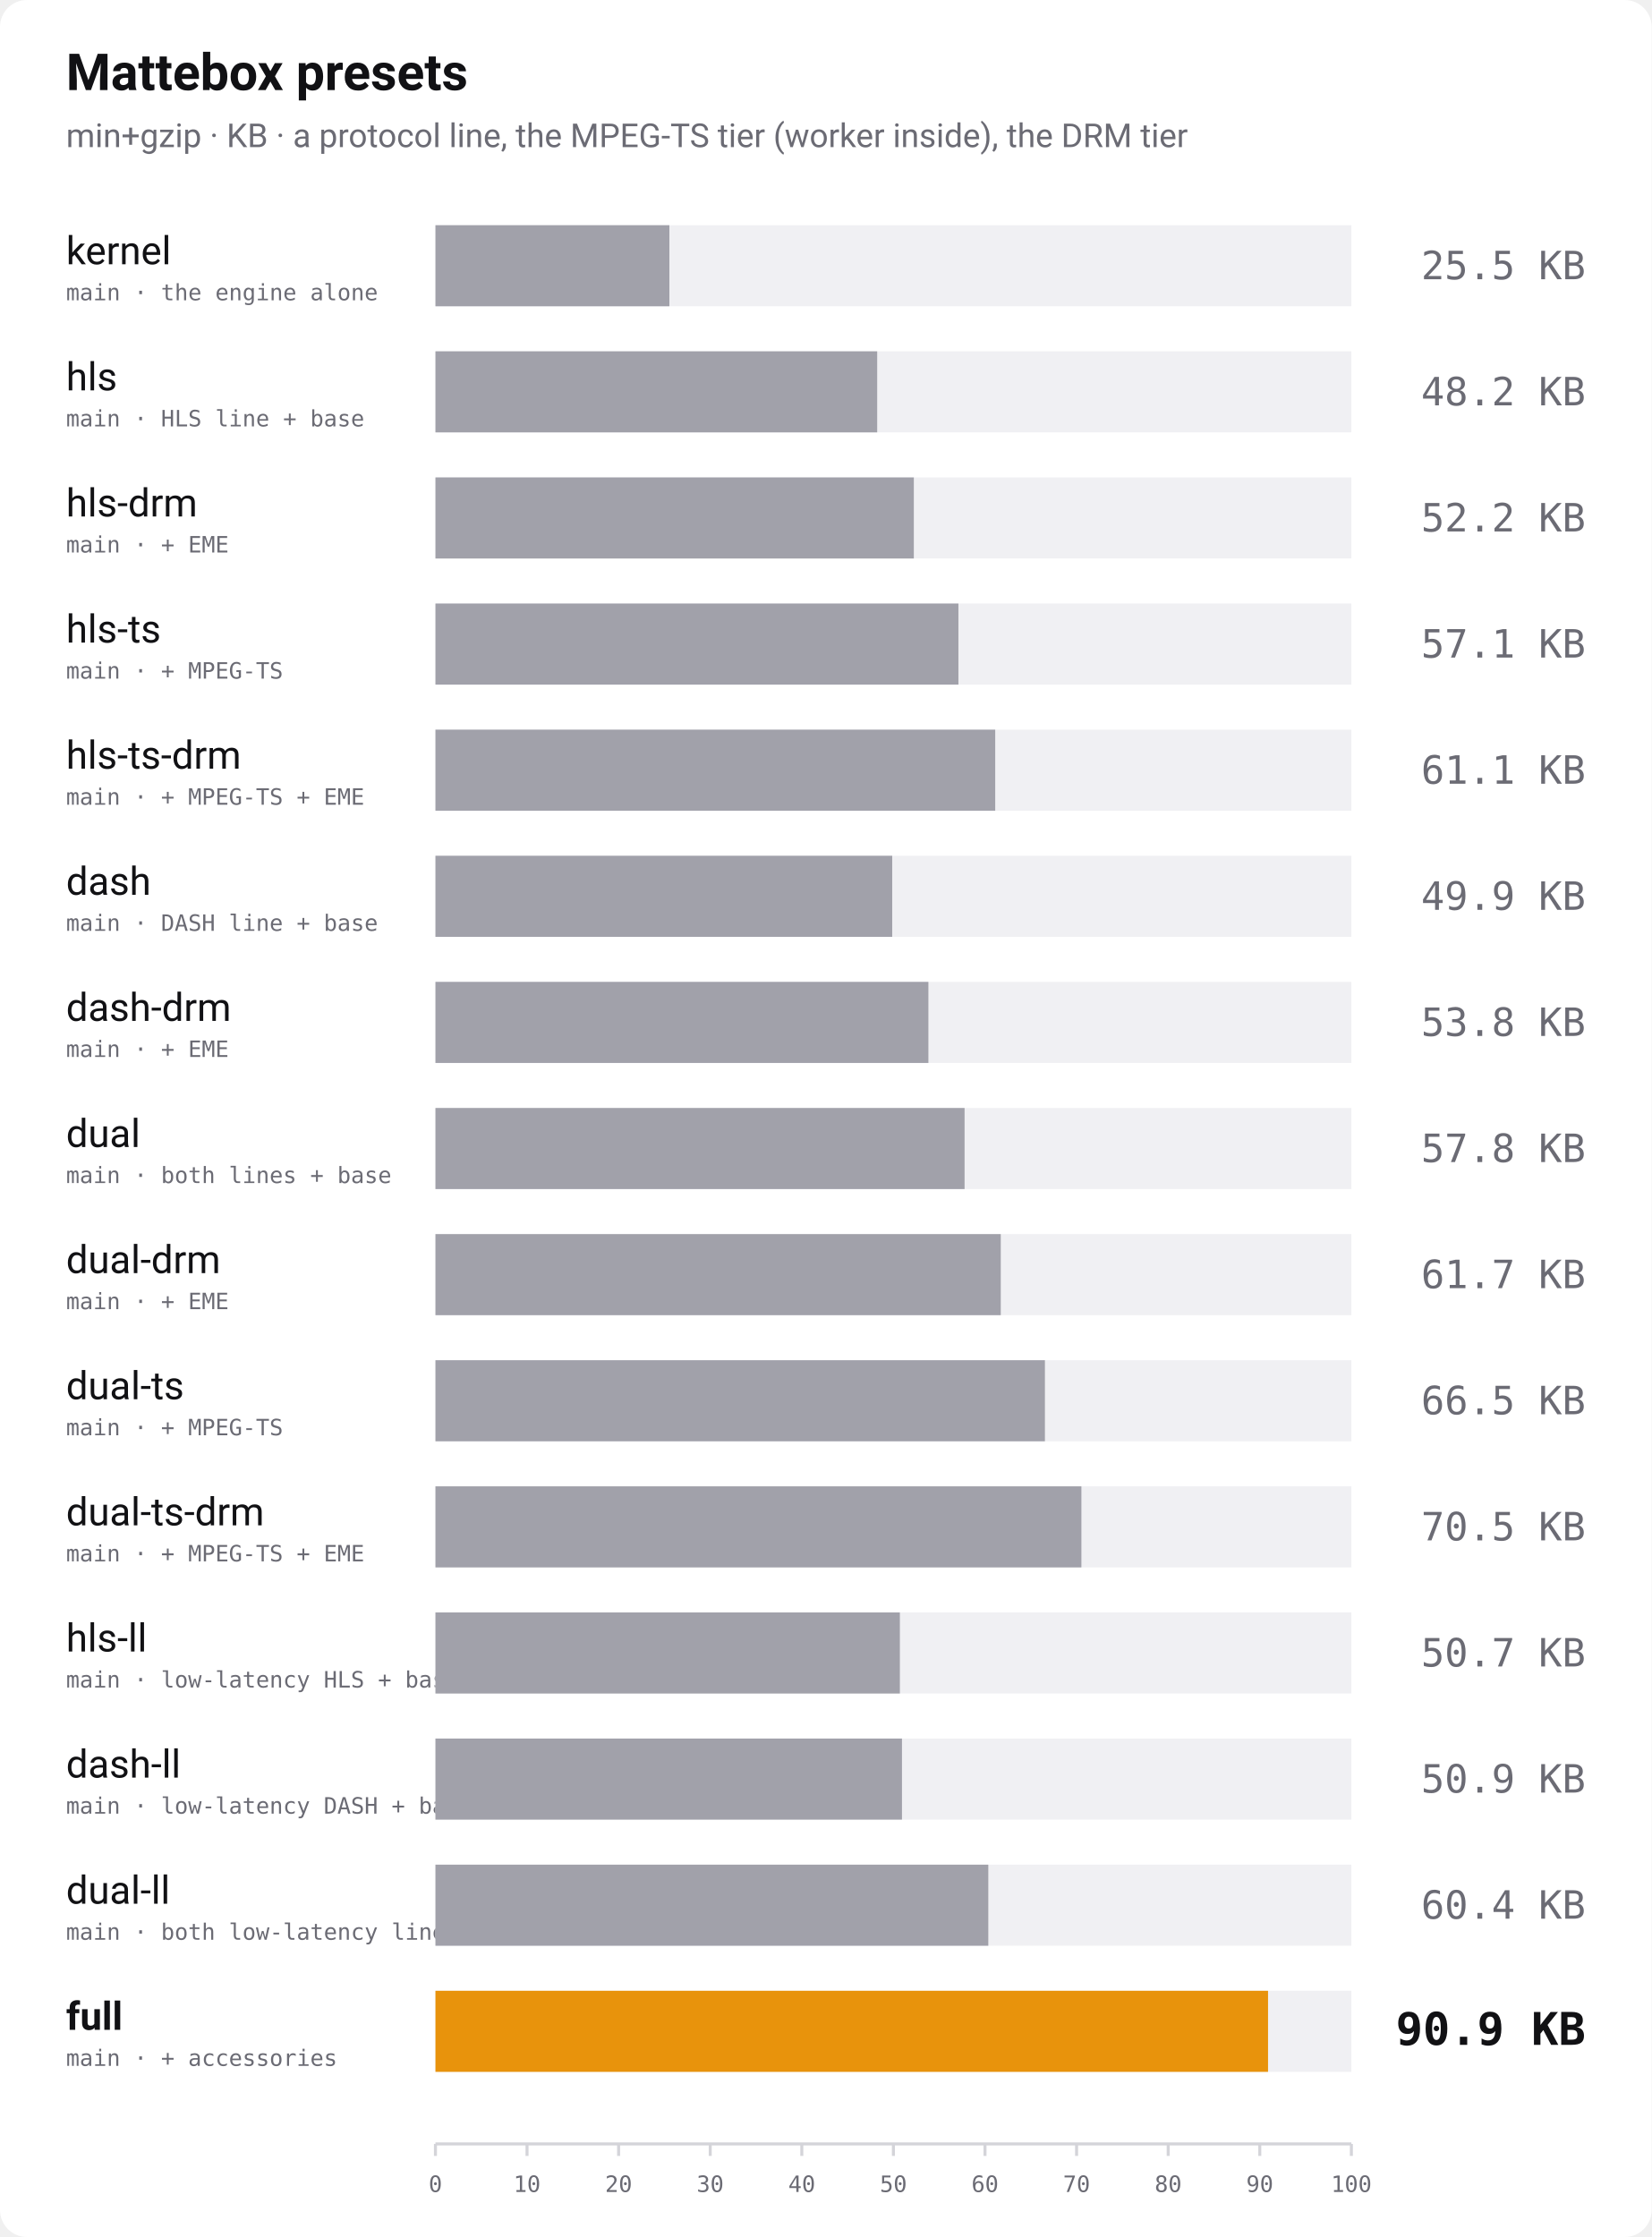
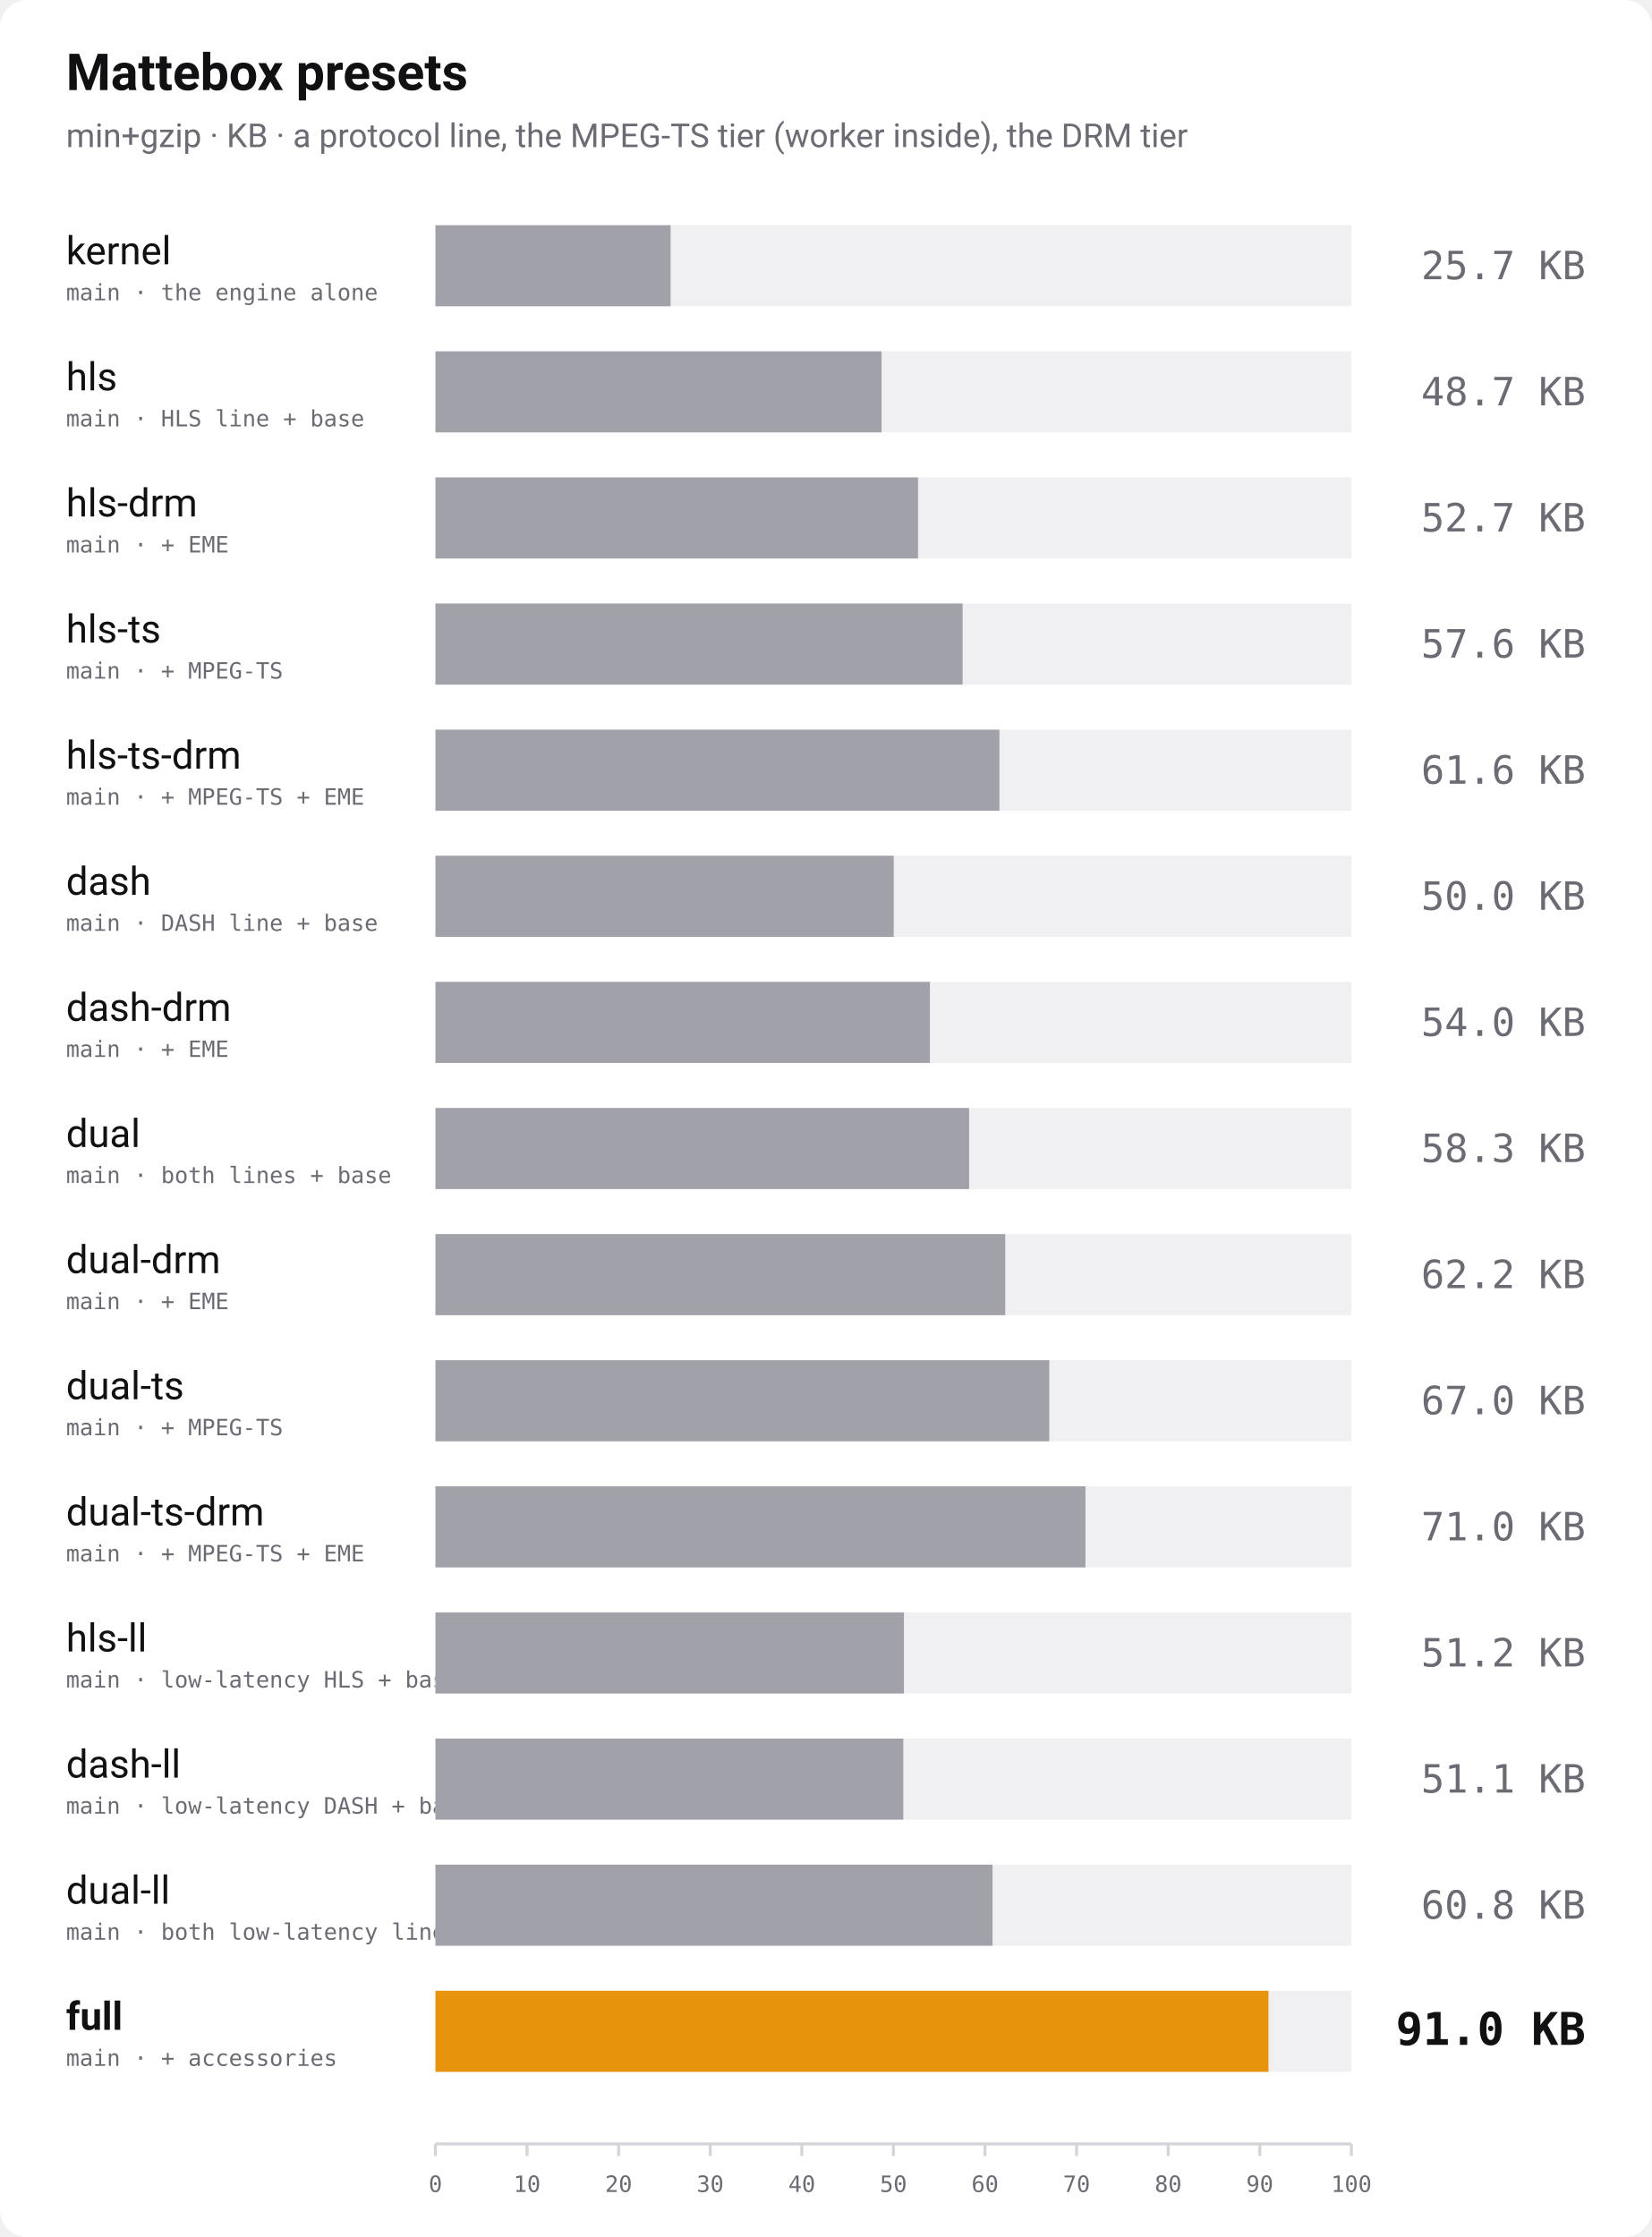
<svg xmlns="http://www.w3.org/2000/svg" width="1100" height="1490" viewBox="0 0 1100 1490" role="img" aria-label="Bundle size of every Mattebox preset, min+gzip">
  <rect width="1100" height="1490" rx="18" fill="#ffffff" />
  <text x="44" y="60" font-family="-apple-system, 'Segoe UI', Roboto, Helvetica, Arial, sans-serif" font-size="34" font-weight="700" fill="#111114">Mattebox presets</text>
  <text x="44" y="98" font-family="-apple-system, 'Segoe UI', Roboto, Helvetica, Arial, sans-serif" font-size="22" fill="#6b6b74">min+gzip · KB · a protocol line, the MPEG-TS tier (worker inside), the DRM tier</text>
  <text x="44" y="176" font-family="-apple-system, 'Segoe UI', Roboto, Helvetica, Arial, sans-serif" font-size="26" font-weight="400" fill="#111114">kernel</text>
  <text x="44" y="200" font-family="ui-monospace, 'SF Mono', Menlo, Consolas, monospace" font-size="15" fill="#6b6b74">main · the engine alone</text>
  <rect x="290" y="150" width="610" height="54" fill="#f0f0f3" />
-   <rect x="290" y="150" width="155.8" height="54" fill="#a1a1aa" />
-   <text x="1056" y="186" text-anchor="end" font-family="ui-monospace, 'SF Mono', Menlo, Consolas, monospace" font-size="26" font-weight="400" fill="#6b6b74">25.5 KB</text>
+   <rect x="290" y="150" width="156.6" height="54" fill="#a1a1aa" />
+   <text x="1056" y="186" text-anchor="end" font-family="ui-monospace, 'SF Mono', Menlo, Consolas, monospace" font-size="26" font-weight="400" fill="#6b6b74">25.7 KB</text>
  <text x="44" y="260" font-family="-apple-system, 'Segoe UI', Roboto, Helvetica, Arial, sans-serif" font-size="26" font-weight="400" fill="#111114">hls</text>
  <text x="44" y="284" font-family="ui-monospace, 'SF Mono', Menlo, Consolas, monospace" font-size="15" fill="#6b6b74">main · HLS line + base</text>
  <rect x="290" y="234" width="610" height="54" fill="#f0f0f3" />
-   <rect x="290" y="234" width="294.2" height="54" fill="#a1a1aa" />
-   <text x="1056" y="270" text-anchor="end" font-family="ui-monospace, 'SF Mono', Menlo, Consolas, monospace" font-size="26" font-weight="400" fill="#6b6b74">48.2 KB</text>
+   <rect x="290" y="234" width="297.1" height="54" fill="#a1a1aa" />
+   <text x="1056" y="270" text-anchor="end" font-family="ui-monospace, 'SF Mono', Menlo, Consolas, monospace" font-size="26" font-weight="400" fill="#6b6b74">48.7 KB</text>
  <text x="44" y="344" font-family="-apple-system, 'Segoe UI', Roboto, Helvetica, Arial, sans-serif" font-size="26" font-weight="400" fill="#111114">hls-drm</text>
  <text x="44" y="368" font-family="ui-monospace, 'SF Mono', Menlo, Consolas, monospace" font-size="15" fill="#6b6b74">main · + EME</text>
  <rect x="290" y="318" width="610" height="54" fill="#f0f0f3" />
-   <rect x="290" y="318" width="318.6" height="54" fill="#a1a1aa" />
-   <text x="1056" y="354" text-anchor="end" font-family="ui-monospace, 'SF Mono', Menlo, Consolas, monospace" font-size="26" font-weight="400" fill="#6b6b74">52.2 KB</text>
+   <rect x="290" y="318" width="321.4" height="54" fill="#a1a1aa" />
+   <text x="1056" y="354" text-anchor="end" font-family="ui-monospace, 'SF Mono', Menlo, Consolas, monospace" font-size="26" font-weight="400" fill="#6b6b74">52.7 KB</text>
  <text x="44" y="428" font-family="-apple-system, 'Segoe UI', Roboto, Helvetica, Arial, sans-serif" font-size="26" font-weight="400" fill="#111114">hls-ts</text>
  <text x="44" y="452" font-family="ui-monospace, 'SF Mono', Menlo, Consolas, monospace" font-size="15" fill="#6b6b74">main · + MPEG-TS</text>
  <rect x="290" y="402" width="610" height="54" fill="#f0f0f3" />
-   <rect x="290" y="402" width="348.3" height="54" fill="#a1a1aa" />
-   <text x="1056" y="438" text-anchor="end" font-family="ui-monospace, 'SF Mono', Menlo, Consolas, monospace" font-size="26" font-weight="400" fill="#6b6b74">57.1 KB</text>
+   <rect x="290" y="402" width="351.1" height="54" fill="#a1a1aa" />
+   <text x="1056" y="438" text-anchor="end" font-family="ui-monospace, 'SF Mono', Menlo, Consolas, monospace" font-size="26" font-weight="400" fill="#6b6b74">57.6 KB</text>
  <text x="44" y="512" font-family="-apple-system, 'Segoe UI', Roboto, Helvetica, Arial, sans-serif" font-size="26" font-weight="400" fill="#111114">hls-ts-drm</text>
  <text x="44" y="536" font-family="ui-monospace, 'SF Mono', Menlo, Consolas, monospace" font-size="15" fill="#6b6b74">main · + MPEG-TS + EME</text>
  <rect x="290" y="486" width="610" height="54" fill="#f0f0f3" />
-   <rect x="290" y="486" width="372.8" height="54" fill="#a1a1aa" />
-   <text x="1056" y="522" text-anchor="end" font-family="ui-monospace, 'SF Mono', Menlo, Consolas, monospace" font-size="26" font-weight="400" fill="#6b6b74">61.1 KB</text>
+   <rect x="290" y="486" width="375.6" height="54" fill="#a1a1aa" />
+   <text x="1056" y="522" text-anchor="end" font-family="ui-monospace, 'SF Mono', Menlo, Consolas, monospace" font-size="26" font-weight="400" fill="#6b6b74">61.6 KB</text>
  <text x="44" y="596" font-family="-apple-system, 'Segoe UI', Roboto, Helvetica, Arial, sans-serif" font-size="26" font-weight="400" fill="#111114">dash</text>
  <text x="44" y="620" font-family="ui-monospace, 'SF Mono', Menlo, Consolas, monospace" font-size="15" fill="#6b6b74">main · DASH line + base</text>
  <rect x="290" y="570" width="610" height="54" fill="#f0f0f3" />
-   <rect x="290" y="570" width="304.2" height="54" fill="#a1a1aa" />
-   <text x="1056" y="606" text-anchor="end" font-family="ui-monospace, 'SF Mono', Menlo, Consolas, monospace" font-size="26" font-weight="400" fill="#6b6b74">49.9 KB</text>
+   <rect x="290" y="570" width="305.2" height="54" fill="#a1a1aa" />
+   <text x="1056" y="606" text-anchor="end" font-family="ui-monospace, 'SF Mono', Menlo, Consolas, monospace" font-size="26" font-weight="400" fill="#6b6b74">50.0 KB</text>
  <text x="44" y="680" font-family="-apple-system, 'Segoe UI', Roboto, Helvetica, Arial, sans-serif" font-size="26" font-weight="400" fill="#111114">dash-drm</text>
  <text x="44" y="704" font-family="ui-monospace, 'SF Mono', Menlo, Consolas, monospace" font-size="15" fill="#6b6b74">main · + EME</text>
  <rect x="290" y="654" width="610" height="54" fill="#f0f0f3" />
-   <rect x="290" y="654" width="328.3" height="54" fill="#a1a1aa" />
-   <text x="1056" y="690" text-anchor="end" font-family="ui-monospace, 'SF Mono', Menlo, Consolas, monospace" font-size="26" font-weight="400" fill="#6b6b74">53.8 KB</text>
+   <rect x="290" y="654" width="329.3" height="54" fill="#a1a1aa" />
+   <text x="1056" y="690" text-anchor="end" font-family="ui-monospace, 'SF Mono', Menlo, Consolas, monospace" font-size="26" font-weight="400" fill="#6b6b74">54.0 KB</text>
  <text x="44" y="764" font-family="-apple-system, 'Segoe UI', Roboto, Helvetica, Arial, sans-serif" font-size="26" font-weight="400" fill="#111114">dual</text>
  <text x="44" y="788" font-family="ui-monospace, 'SF Mono', Menlo, Consolas, monospace" font-size="15" fill="#6b6b74">main · both lines + base</text>
  <rect x="290" y="738" width="610" height="54" fill="#f0f0f3" />
-   <rect x="290" y="738" width="352.4" height="54" fill="#a1a1aa" />
-   <text x="1056" y="774" text-anchor="end" font-family="ui-monospace, 'SF Mono', Menlo, Consolas, monospace" font-size="26" font-weight="400" fill="#6b6b74">57.8 KB</text>
+   <rect x="290" y="738" width="355.4" height="54" fill="#a1a1aa" />
+   <text x="1056" y="774" text-anchor="end" font-family="ui-monospace, 'SF Mono', Menlo, Consolas, monospace" font-size="26" font-weight="400" fill="#6b6b74">58.3 KB</text>
  <text x="44" y="848" font-family="-apple-system, 'Segoe UI', Roboto, Helvetica, Arial, sans-serif" font-size="26" font-weight="400" fill="#111114">dual-drm</text>
  <text x="44" y="872" font-family="ui-monospace, 'SF Mono', Menlo, Consolas, monospace" font-size="15" fill="#6b6b74">main · + EME</text>
  <rect x="290" y="822" width="610" height="54" fill="#f0f0f3" />
-   <rect x="290" y="822" width="376.5" height="54" fill="#a1a1aa" />
-   <text x="1056" y="858" text-anchor="end" font-family="ui-monospace, 'SF Mono', Menlo, Consolas, monospace" font-size="26" font-weight="400" fill="#6b6b74">61.7 KB</text>
+   <rect x="290" y="822" width="379.5" height="54" fill="#a1a1aa" />
+   <text x="1056" y="858" text-anchor="end" font-family="ui-monospace, 'SF Mono', Menlo, Consolas, monospace" font-size="26" font-weight="400" fill="#6b6b74">62.2 KB</text>
  <text x="44" y="932" font-family="-apple-system, 'Segoe UI', Roboto, Helvetica, Arial, sans-serif" font-size="26" font-weight="400" fill="#111114">dual-ts</text>
  <text x="44" y="956" font-family="ui-monospace, 'SF Mono', Menlo, Consolas, monospace" font-size="15" fill="#6b6b74">main · + MPEG-TS</text>
  <rect x="290" y="906" width="610" height="54" fill="#f0f0f3" />
-   <rect x="290" y="906" width="405.9" height="54" fill="#a1a1aa" />
-   <text x="1056" y="942" text-anchor="end" font-family="ui-monospace, 'SF Mono', Menlo, Consolas, monospace" font-size="26" font-weight="400" fill="#6b6b74">66.5 KB</text>
+   <rect x="290" y="906" width="408.8" height="54" fill="#a1a1aa" />
+   <text x="1056" y="942" text-anchor="end" font-family="ui-monospace, 'SF Mono', Menlo, Consolas, monospace" font-size="26" font-weight="400" fill="#6b6b74">67.0 KB</text>
  <text x="44" y="1016" font-family="-apple-system, 'Segoe UI', Roboto, Helvetica, Arial, sans-serif" font-size="26" font-weight="400" fill="#111114">dual-ts-drm</text>
  <text x="44" y="1040" font-family="ui-monospace, 'SF Mono', Menlo, Consolas, monospace" font-size="15" fill="#6b6b74">main · + MPEG-TS + EME</text>
  <rect x="290" y="990" width="610" height="54" fill="#f0f0f3" />
-   <rect x="290" y="990" width="430.2" height="54" fill="#a1a1aa" />
-   <text x="1056" y="1026" text-anchor="end" font-family="ui-monospace, 'SF Mono', Menlo, Consolas, monospace" font-size="26" font-weight="400" fill="#6b6b74">70.5 KB</text>
+   <rect x="290" y="990" width="432.9" height="54" fill="#a1a1aa" />
+   <text x="1056" y="1026" text-anchor="end" font-family="ui-monospace, 'SF Mono', Menlo, Consolas, monospace" font-size="26" font-weight="400" fill="#6b6b74">71.0 KB</text>
  <text x="44" y="1100" font-family="-apple-system, 'Segoe UI', Roboto, Helvetica, Arial, sans-serif" font-size="26" font-weight="400" fill="#111114">hls-ll</text>
  <text x="44" y="1124" font-family="ui-monospace, 'SF Mono', Menlo, Consolas, monospace" font-size="15" fill="#6b6b74">main · low-latency HLS + base</text>
  <rect x="290" y="1074" width="610" height="54" fill="#f0f0f3" />
-   <rect x="290" y="1074" width="309.3" height="54" fill="#a1a1aa" />
-   <text x="1056" y="1110" text-anchor="end" font-family="ui-monospace, 'SF Mono', Menlo, Consolas, monospace" font-size="26" font-weight="400" fill="#6b6b74">50.7 KB</text>
+   <rect x="290" y="1074" width="312.0" height="54" fill="#a1a1aa" />
+   <text x="1056" y="1110" text-anchor="end" font-family="ui-monospace, 'SF Mono', Menlo, Consolas, monospace" font-size="26" font-weight="400" fill="#6b6b74">51.2 KB</text>
  <text x="44" y="1184" font-family="-apple-system, 'Segoe UI', Roboto, Helvetica, Arial, sans-serif" font-size="26" font-weight="400" fill="#111114">dash-ll</text>
  <text x="44" y="1208" font-family="ui-monospace, 'SF Mono', Menlo, Consolas, monospace" font-size="15" fill="#6b6b74">main · low-latency DASH + base</text>
  <rect x="290" y="1158" width="610" height="54" fill="#f0f0f3" />
-   <rect x="290" y="1158" width="310.7" height="54" fill="#a1a1aa" />
-   <text x="1056" y="1194" text-anchor="end" font-family="ui-monospace, 'SF Mono', Menlo, Consolas, monospace" font-size="26" font-weight="400" fill="#6b6b74">50.9 KB</text>
+   <rect x="290" y="1158" width="311.6" height="54" fill="#a1a1aa" />
+   <text x="1056" y="1194" text-anchor="end" font-family="ui-monospace, 'SF Mono', Menlo, Consolas, monospace" font-size="26" font-weight="400" fill="#6b6b74">51.1 KB</text>
  <text x="44" y="1268" font-family="-apple-system, 'Segoe UI', Roboto, Helvetica, Arial, sans-serif" font-size="26" font-weight="400" fill="#111114">dual-ll</text>
  <text x="44" y="1292" font-family="ui-monospace, 'SF Mono', Menlo, Consolas, monospace" font-size="15" fill="#6b6b74">main · both low-latency lines + base</text>
  <rect x="290" y="1242" width="610" height="54" fill="#f0f0f3" />
-   <rect x="290" y="1242" width="368.2" height="54" fill="#a1a1aa" />
-   <text x="1056" y="1278" text-anchor="end" font-family="ui-monospace, 'SF Mono', Menlo, Consolas, monospace" font-size="26" font-weight="400" fill="#6b6b74">60.4 KB</text>
+   <rect x="290" y="1242" width="371.0" height="54" fill="#a1a1aa" />
+   <text x="1056" y="1278" text-anchor="end" font-family="ui-monospace, 'SF Mono', Menlo, Consolas, monospace" font-size="26" font-weight="400" fill="#6b6b74">60.8 KB</text>
  <text x="44" y="1352" font-family="-apple-system, 'Segoe UI', Roboto, Helvetica, Arial, sans-serif" font-size="26" font-weight="700" fill="#111114">full</text>
  <text x="44" y="1376" font-family="ui-monospace, 'SF Mono', Menlo, Consolas, monospace" font-size="15" fill="#6b6b74">main · + accessories</text>
  <rect x="290" y="1326" width="610" height="54" fill="#f0f0f3" />
-   <rect x="290" y="1326" width="554.5" height="54" fill="#e8930c" />
-   <text x="1056" y="1362" text-anchor="end" font-family="ui-monospace, 'SF Mono', Menlo, Consolas, monospace" font-size="30" font-weight="700" fill="#111114">90.9 KB</text>
+   <rect x="290" y="1326" width="554.8" height="54" fill="#e8930c" />
+   <text x="1056" y="1362" text-anchor="end" font-family="ui-monospace, 'SF Mono', Menlo, Consolas, monospace" font-size="30" font-weight="700" fill="#111114">91.0 KB</text>
  <line x1="290" y1="1428" x2="900" y2="1428" stroke="#d4d4d9" stroke-width="2" />
  <line x1="290.0" y1="1428" x2="290.0" y2="1436" stroke="#d4d4d9" stroke-width="2" />
  <text x="290.0" y="1460" text-anchor="middle" font-family="ui-monospace, 'SF Mono', Menlo, Consolas, monospace" font-size="15" fill="#6b6b74">0</text>
  <line x1="351.0" y1="1428" x2="351.0" y2="1436" stroke="#d4d4d9" stroke-width="2" />
  <text x="351.0" y="1460" text-anchor="middle" font-family="ui-monospace, 'SF Mono', Menlo, Consolas, monospace" font-size="15" fill="#6b6b74">10</text>
  <line x1="412.0" y1="1428" x2="412.0" y2="1436" stroke="#d4d4d9" stroke-width="2" />
  <text x="412.0" y="1460" text-anchor="middle" font-family="ui-monospace, 'SF Mono', Menlo, Consolas, monospace" font-size="15" fill="#6b6b74">20</text>
  <line x1="473.0" y1="1428" x2="473.0" y2="1436" stroke="#d4d4d9" stroke-width="2" />
  <text x="473.0" y="1460" text-anchor="middle" font-family="ui-monospace, 'SF Mono', Menlo, Consolas, monospace" font-size="15" fill="#6b6b74">30</text>
  <line x1="534.0" y1="1428" x2="534.0" y2="1436" stroke="#d4d4d9" stroke-width="2" />
  <text x="534.0" y="1460" text-anchor="middle" font-family="ui-monospace, 'SF Mono', Menlo, Consolas, monospace" font-size="15" fill="#6b6b74">40</text>
  <line x1="595.0" y1="1428" x2="595.0" y2="1436" stroke="#d4d4d9" stroke-width="2" />
  <text x="595.0" y="1460" text-anchor="middle" font-family="ui-monospace, 'SF Mono', Menlo, Consolas, monospace" font-size="15" fill="#6b6b74">50</text>
  <line x1="656.0" y1="1428" x2="656.0" y2="1436" stroke="#d4d4d9" stroke-width="2" />
  <text x="656.0" y="1460" text-anchor="middle" font-family="ui-monospace, 'SF Mono', Menlo, Consolas, monospace" font-size="15" fill="#6b6b74">60</text>
  <line x1="717.0" y1="1428" x2="717.0" y2="1436" stroke="#d4d4d9" stroke-width="2" />
  <text x="717.0" y="1460" text-anchor="middle" font-family="ui-monospace, 'SF Mono', Menlo, Consolas, monospace" font-size="15" fill="#6b6b74">70</text>
  <line x1="778.0" y1="1428" x2="778.0" y2="1436" stroke="#d4d4d9" stroke-width="2" />
  <text x="778.0" y="1460" text-anchor="middle" font-family="ui-monospace, 'SF Mono', Menlo, Consolas, monospace" font-size="15" fill="#6b6b74">80</text>
  <line x1="839.0" y1="1428" x2="839.0" y2="1436" stroke="#d4d4d9" stroke-width="2" />
  <text x="839.0" y="1460" text-anchor="middle" font-family="ui-monospace, 'SF Mono', Menlo, Consolas, monospace" font-size="15" fill="#6b6b74">90</text>
  <line x1="900.0" y1="1428" x2="900.0" y2="1436" stroke="#d4d4d9" stroke-width="2" />
  <text x="900.0" y="1460" text-anchor="middle" font-family="ui-monospace, 'SF Mono', Menlo, Consolas, monospace" font-size="15" fill="#6b6b74">100</text>
</svg>
